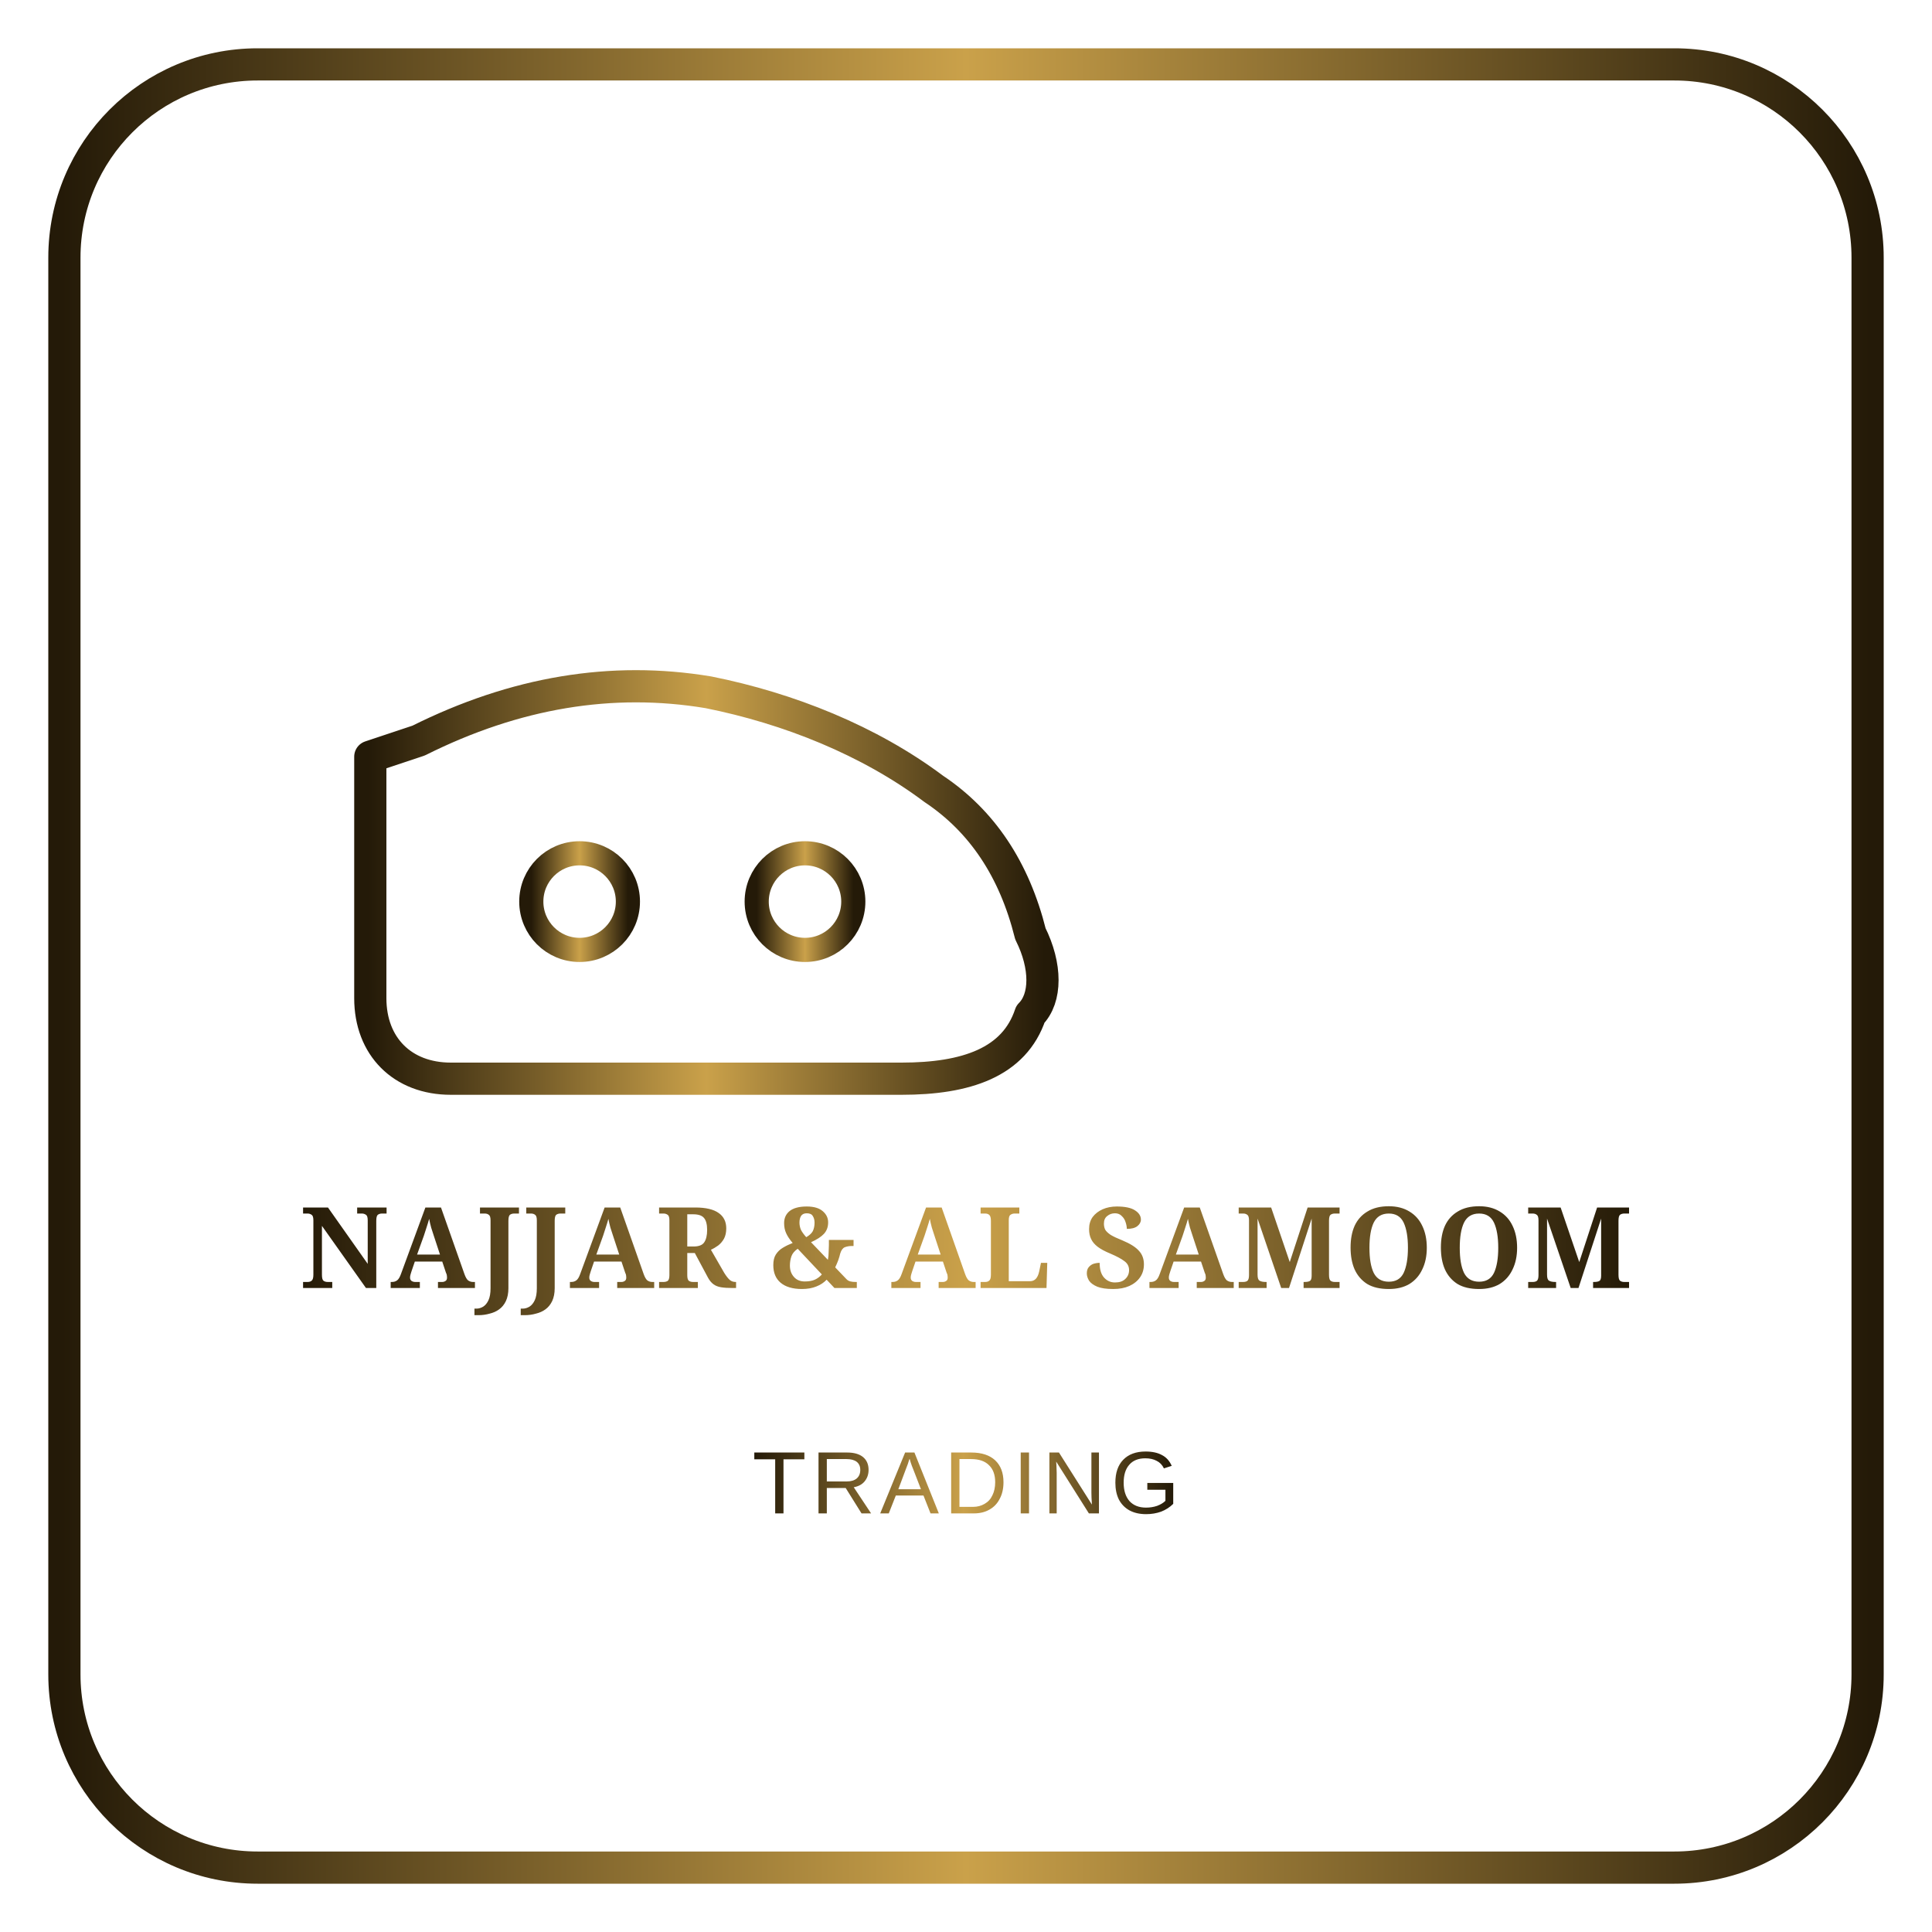
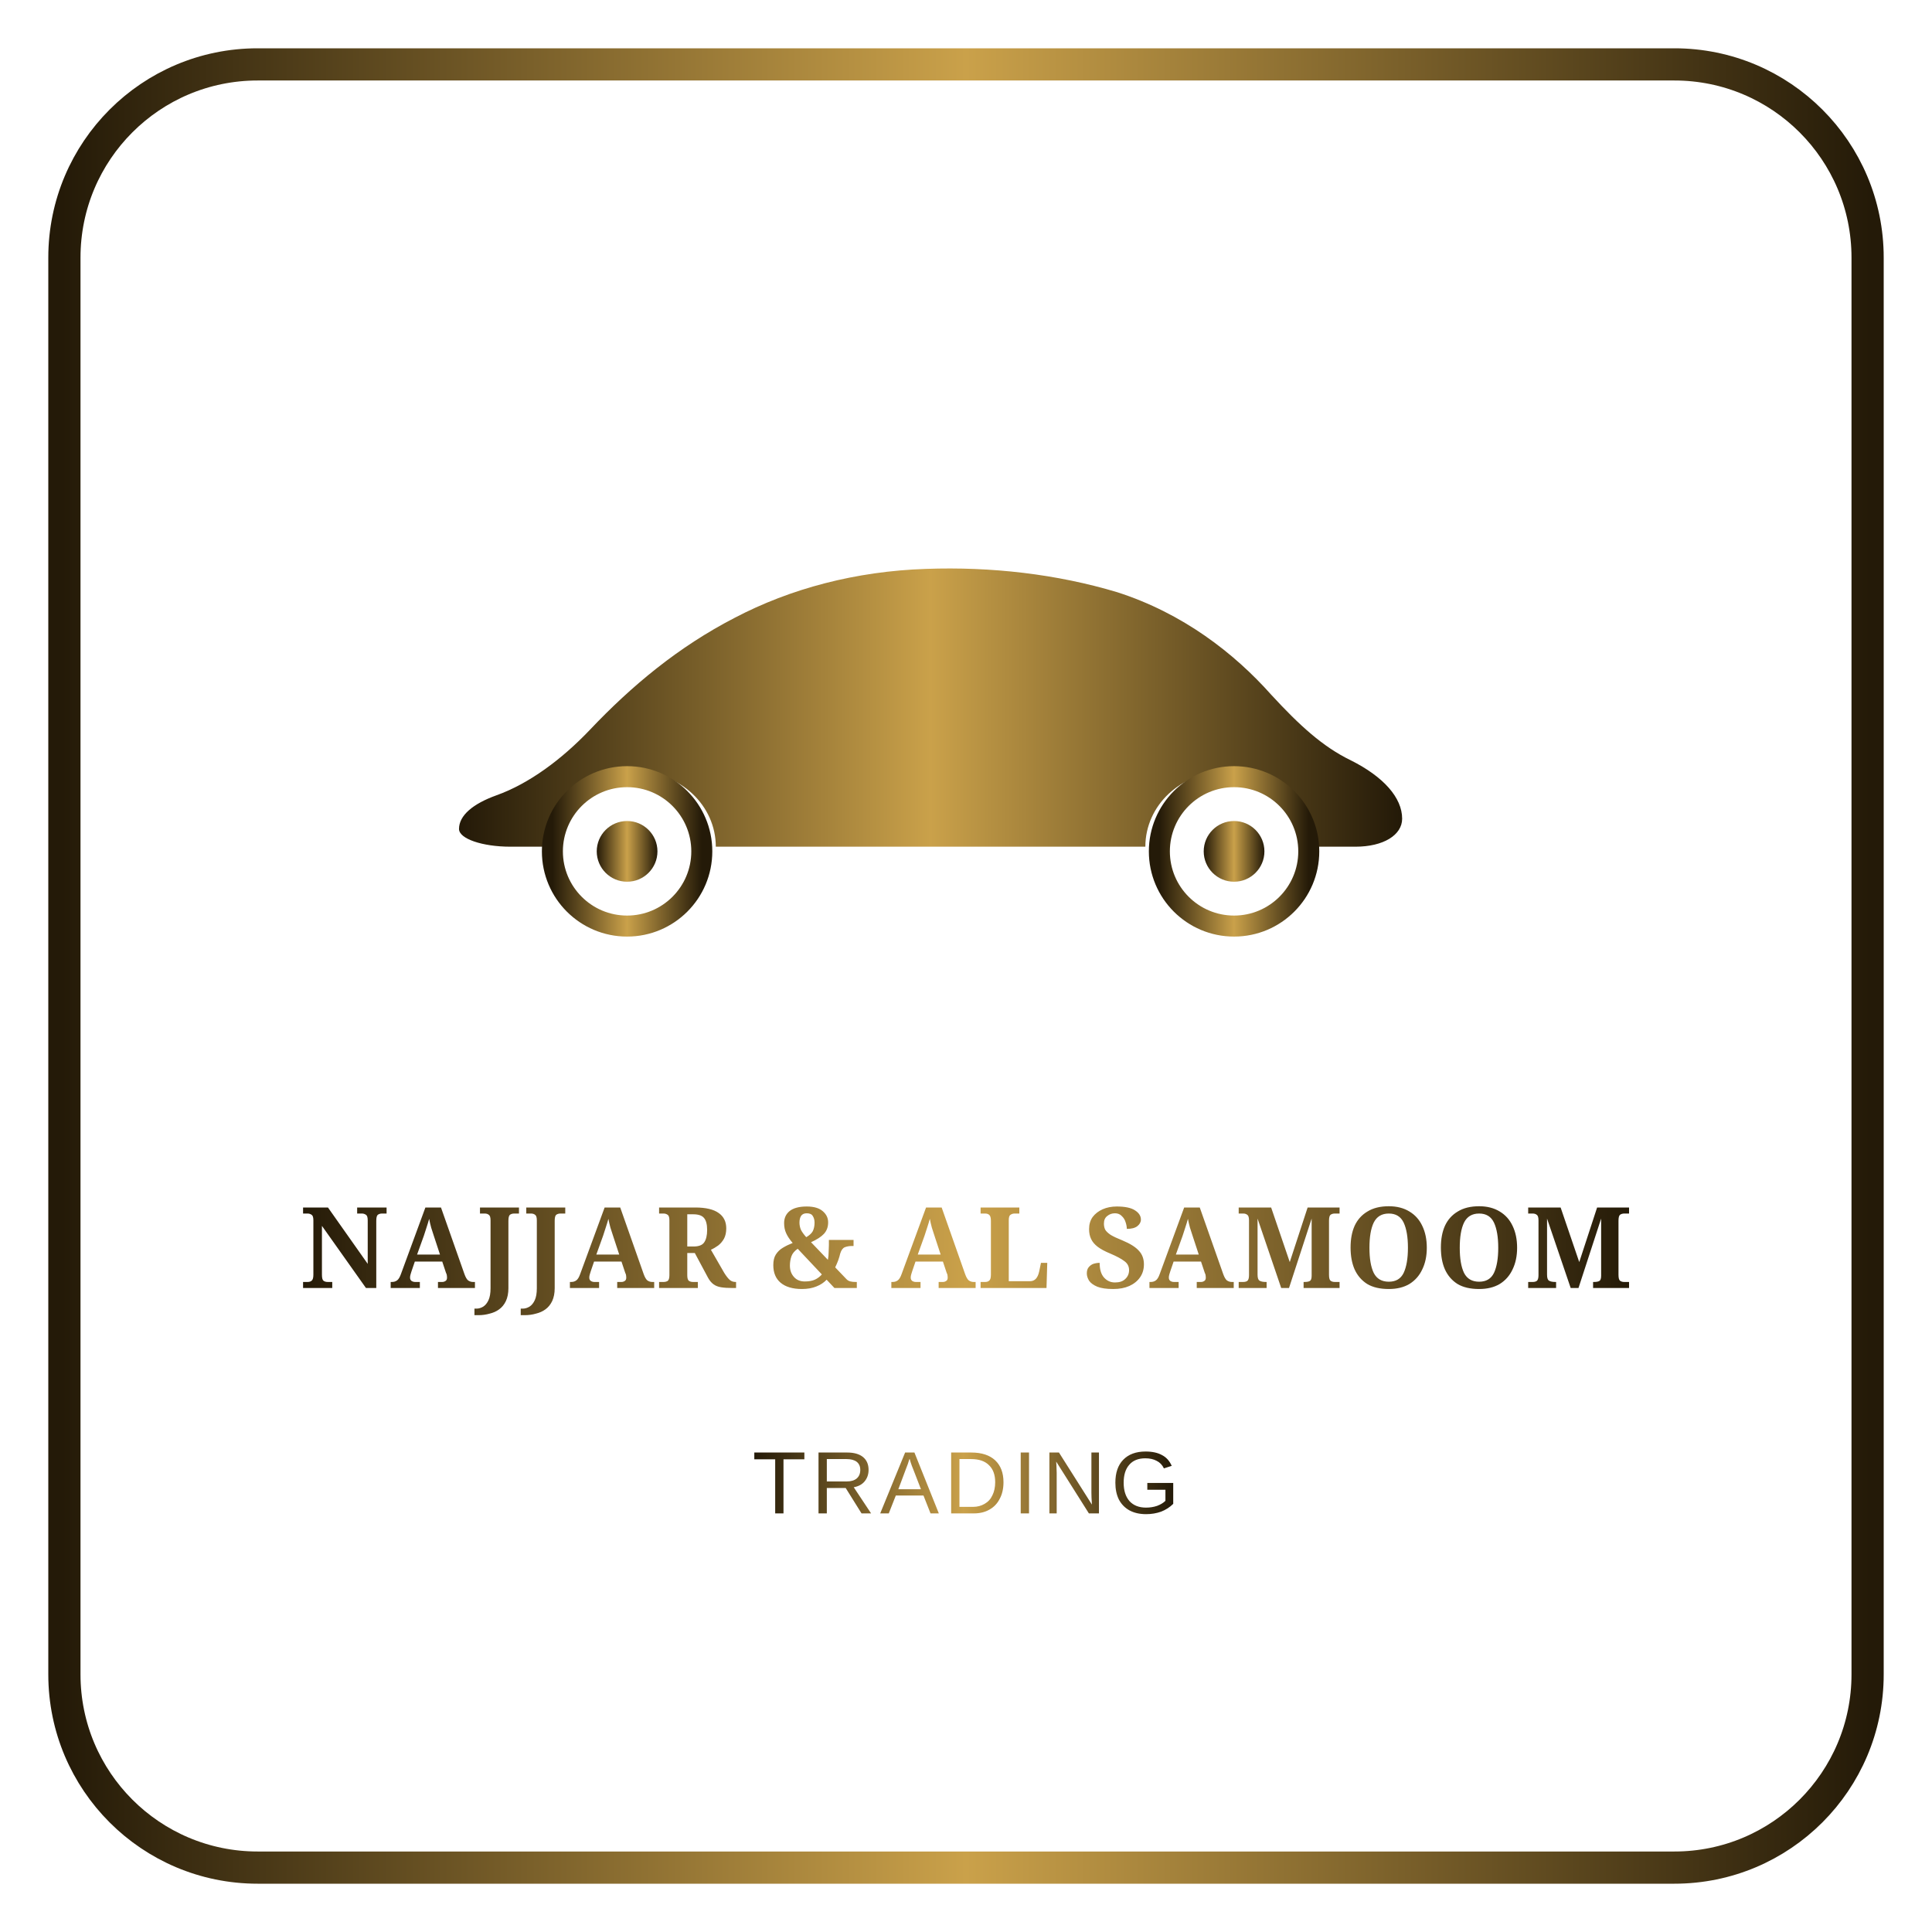
<svg xmlns="http://www.w3.org/2000/svg" viewBox="0 0 120 120" role="img" aria-label="NAJJAR &amp; AL SAMOOM TRADING">
  <defs>
    <linearGradient id="wg" x1="0%" y1="0%" x2="100%" y2="0%">
      <stop offset="0%" stop-color="#241a08" />
      <stop offset="50%" stop-color="#caa14a" />
      <stop offset="100%" stop-color="#241a08" />
    </linearGradient>
  </defs>
  <rect x="4" y="4" width="112" height="112" rx="12" fill="none" stroke="url(#wg)" stroke-width="2" />
-   <g stroke="url(#wg)" stroke-width="1.6" stroke-linecap="round">
-     <line x1="14" y1="34" x2="24" y2="34" />
-     <line x1="11" y1="39" x2="23" y2="39" />
-     <line x1="13" y1="44" x2="22" y2="44" />
+   <g transform="translate(23,32) scale(0.29)">
+     <path fill="url(#wg)" stroke="none" d="M30,71 L40,71 A17,16 0 0 1 74,71 L166,71 A17,16 0 0 1 200,71 L211,71          C217,71 221,68.5 221,65 C221,60.5 217,56 210,52.5 C204,49.6 199,45 193,38.5          C185,29.5 174,21 160,16.5 C147,12.6 133,11 119,11.5 C104,12 90,15.7 78,22          C66,28.2 56,36.5 47,46 C41,52.3 34,57.5 27,60 C22,61.8 19,64.3 19,67.2          C19,69.3 24,71 30,71 Z" />
+     <circle cx="55" cy="72" r="16" fill="none" stroke="url(#wg)" stroke-width="4.5" />
+     <circle cx="55" cy="72" r="6.5" fill="url(#wg)" />
+     <circle cx="185" cy="72" r="16" fill="none" stroke="url(#wg)" stroke-width="4.5" />
+     <circle cx="185" cy="72" r="6.5" fill="url(#wg)" />
  </g>
-   <path fill="none" stroke="url(#wg)" stroke-width="2" stroke-linejoin="round" d="M26 46c6-3 12-4 18-3 5 1 10 3 14 6 3 2 5 5 6 9 1 2 1 4 0 5-1 3-4 4-8 4H28c-3 0-5-2-5-5v-3c0-4 0-8 0-12z" />
-   <circle cx="36" cy="56" r="3" fill="none" stroke="url(#wg)" stroke-width="1.5" />
-   <circle cx="50" cy="56" r="3" fill="none" stroke="url(#wg)" stroke-width="1.5" />
  <text x="60" y="80" text-anchor="middle" fill="url(#wg)" font-family="Georgia,serif" font-size="7" font-weight="700" letter-spacing=".1">NAJJAR &amp; AL SAMOOM</text>
  <text x="60" y="94" text-anchor="middle" fill="url(#wg)" font-family="Arial,sans-serif" font-size="5.5" letter-spacing=".3">TRADING</text>
</svg>
